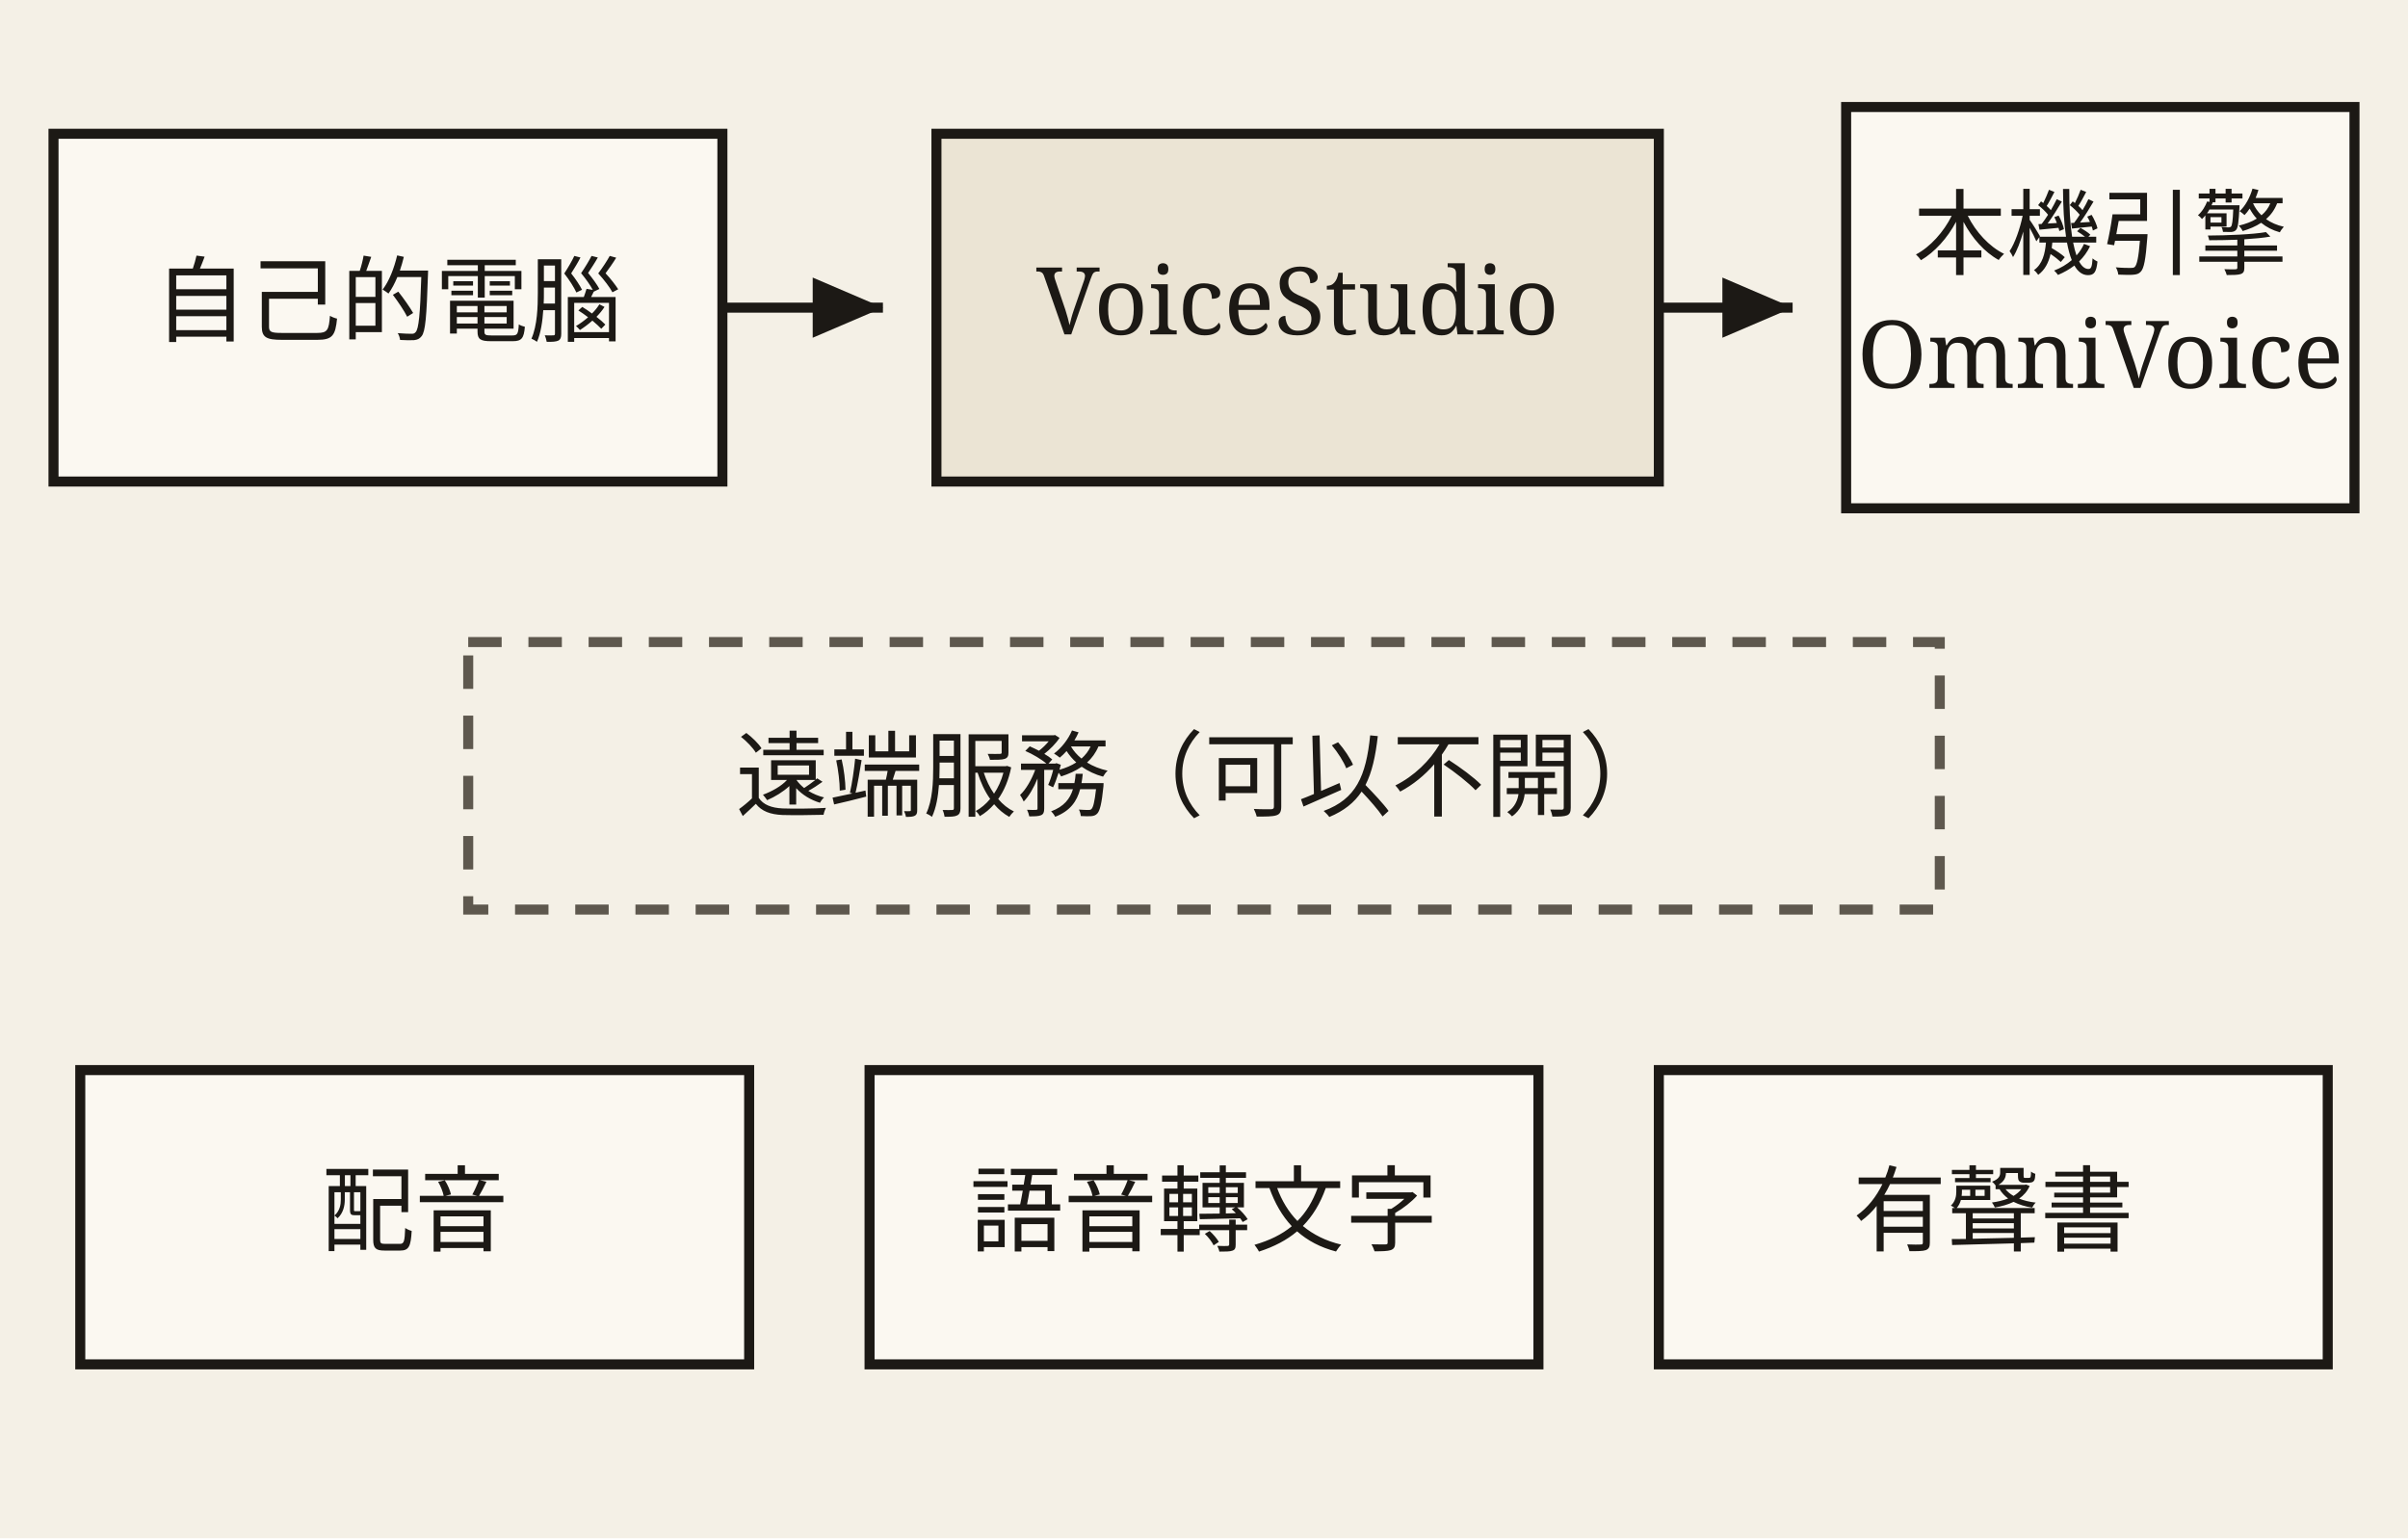
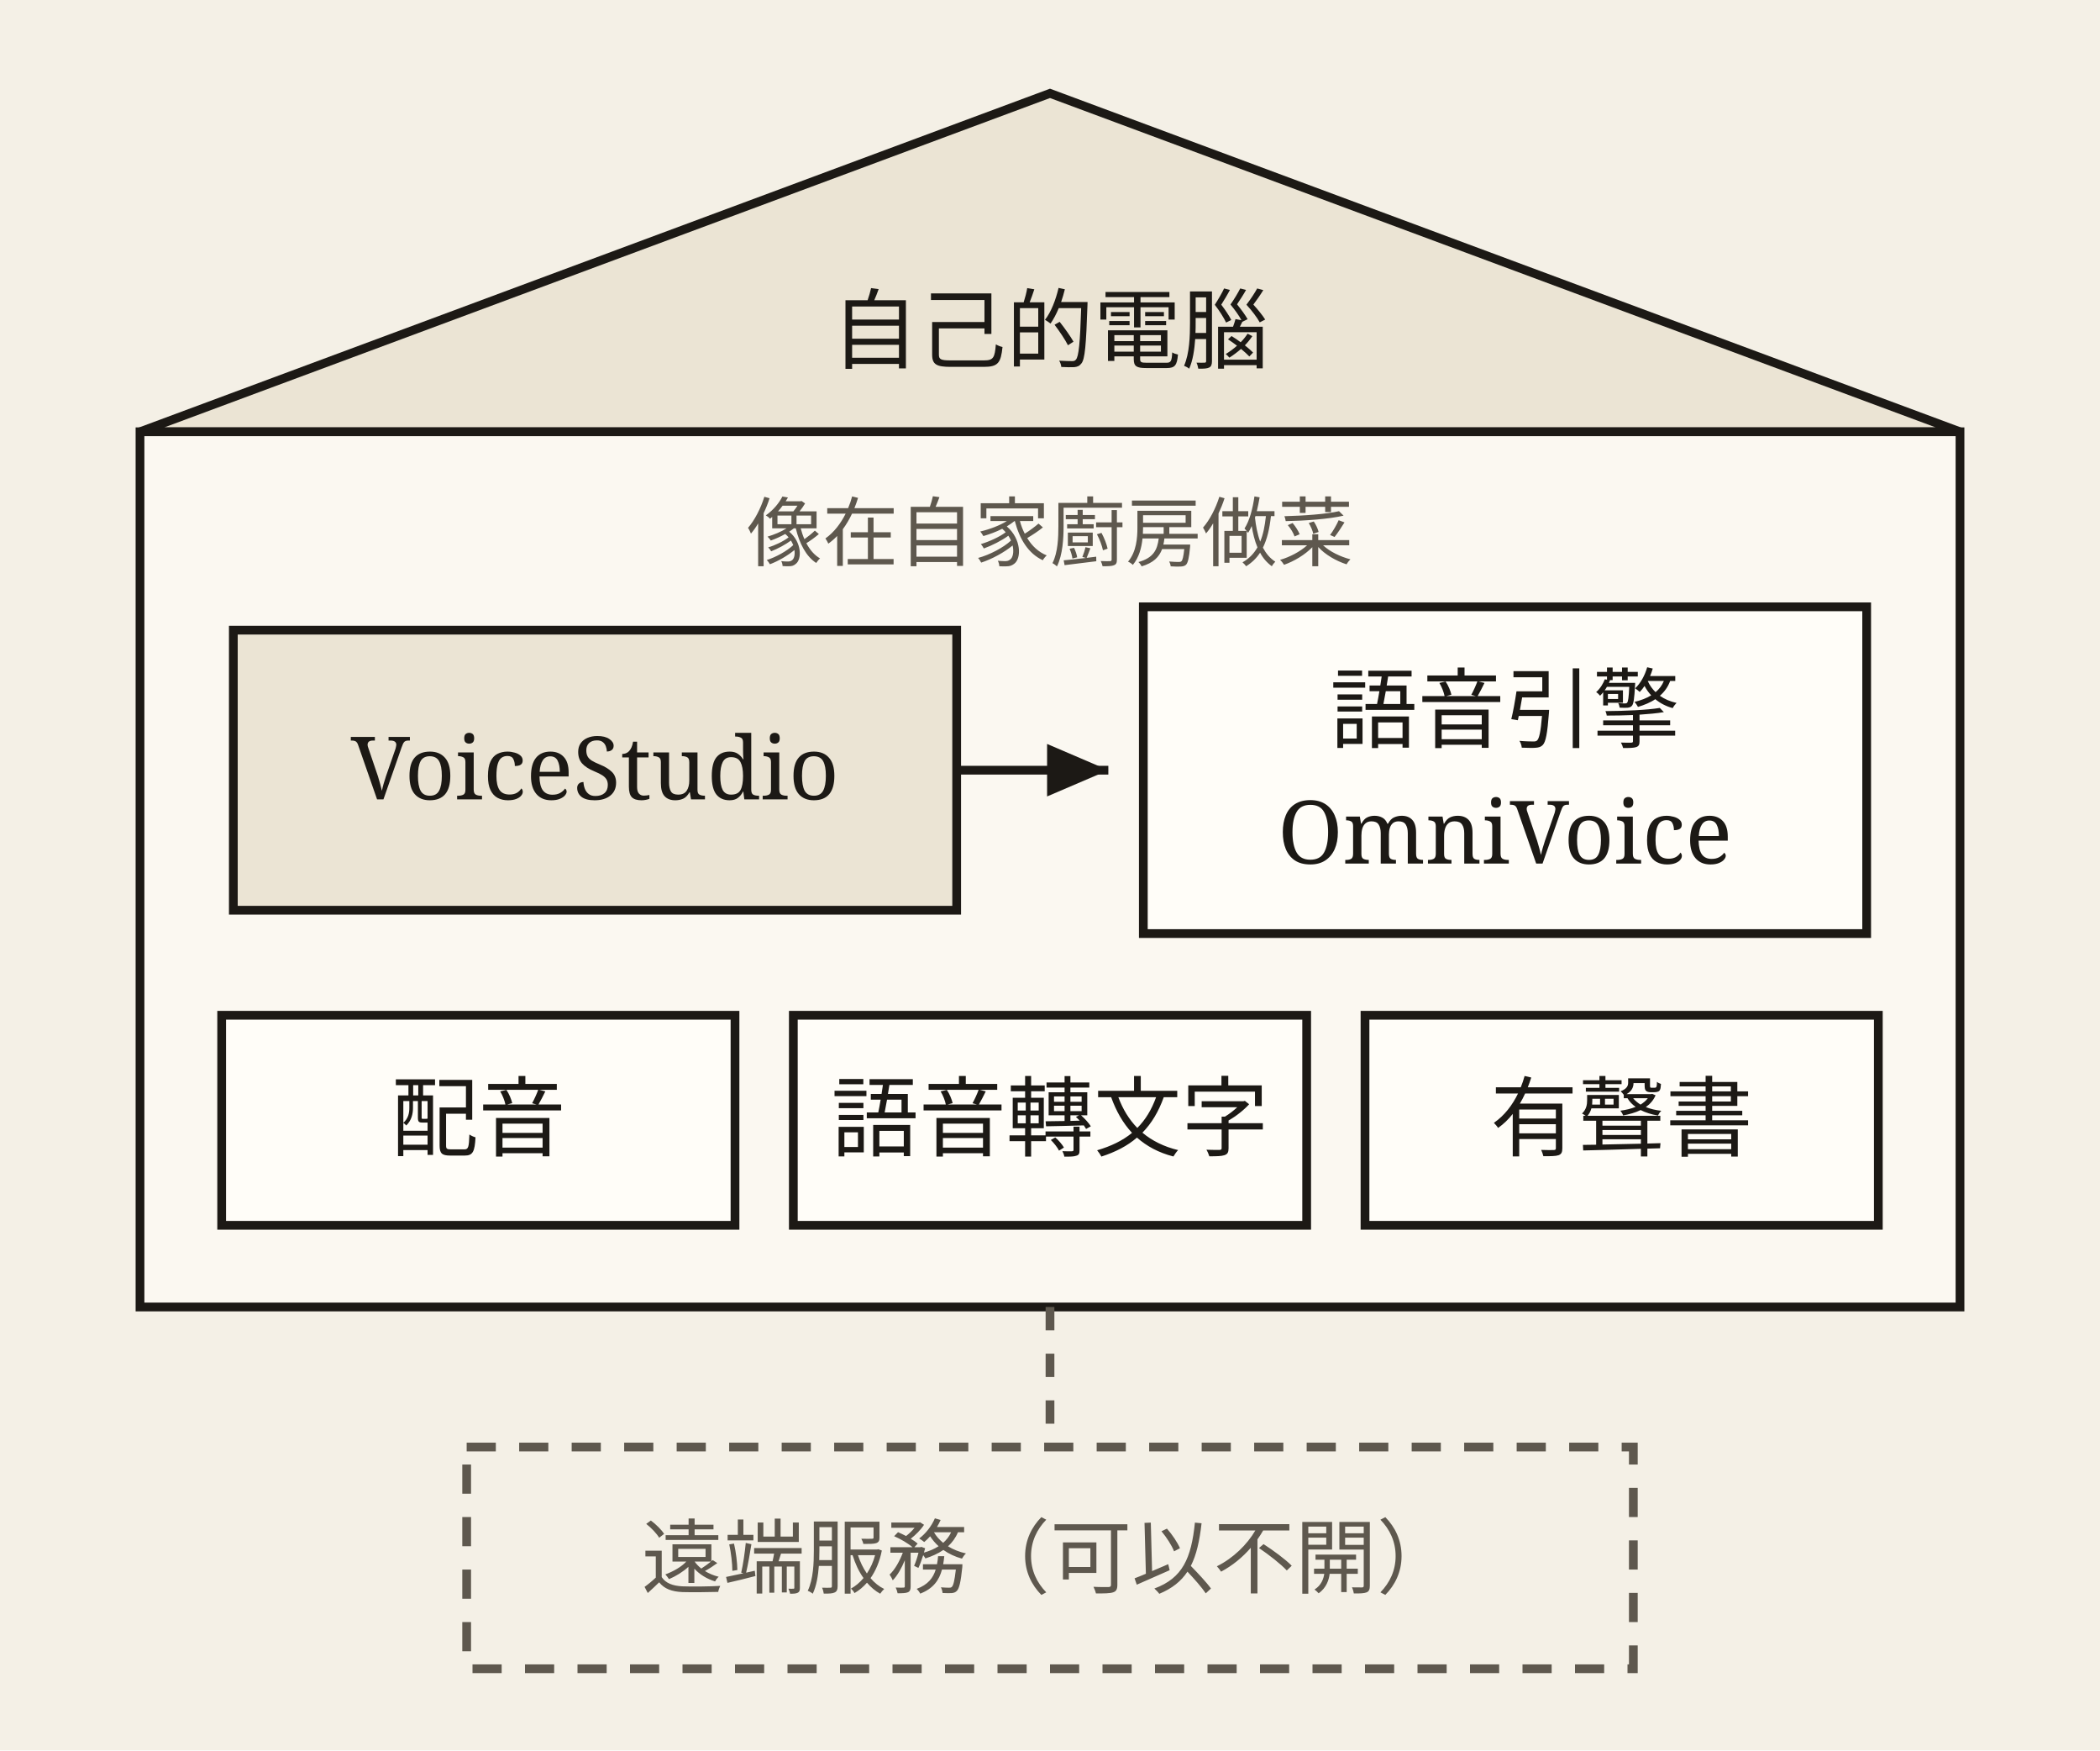
- <svg xmlns="http://www.w3.org/2000/svg" viewBox="0 0 360 230">
-   <rect width="360" height="230" fill="#f4f0e6" />
+ <svg xmlns="http://www.w3.org/2000/svg" viewBox="0 0 360 300">
+   <rect width="360" height="300" fill="#f4f0e6" />
  <style>
-     text { font-family: "Noto Serif TC", "Songti TC", "PMingLiU", "WenQuanYi Micro Hei", "Droid Sans Fallback", serif; fill: #1c1915; font-size: 14px; }
+     text { font-family: "Noto Serif TC", "Songti TC", "PMingLiU", "WenQuanYi Micro Hei", "Droid Sans Fallback", serif; fill: #1c1915; font-size: 15px; }
+     .sub { fill: #5e584e; font-size: 13px; }
  </style>
  <defs>
-     <marker id="arrow" markerWidth="8" markerHeight="8" refX="7" refY="3" orient="auto">
+     <marker id="箭頭" markerWidth="8" markerHeight="8" refX="7" refY="3" orient="auto">
      <path d="M0,0 L7,3 L0,6 Z" fill="#1c1915" />
    </marker>
  </defs>
-   <rect x="8" y="20" width="100" height="52" fill="#fbf8f1" stroke="#1c1915" stroke-width="1.5" />
-   <text x="58" y="50" text-anchor="middle">自己的電腦</text>
-   <line x1="108" y1="46" x2="132" y2="46" stroke="#1c1915" stroke-width="1.5" marker-end="url(#arrow)" />
-   <rect x="140" y="20" width="108" height="52" fill="#ebe4d4" stroke="#1c1915" stroke-width="1.5" />
-   <text x="194" y="50" text-anchor="middle">VoiceStudio</text>
-   <line x1="248" y1="46" x2="268" y2="46" stroke="#1c1915" stroke-width="1.5" marker-end="url(#arrow)" />
-   <rect x="276" y="16" width="76" height="60" fill="#fbf8f1" stroke="#1c1915" stroke-width="1.5" />
-   <text x="314" y="40" text-anchor="middle">本機引擎</text>
-   <text x="314" y="58" text-anchor="middle">OmniVoice</text>
-   <rect x="70" y="96" width="220" height="40" fill="none" stroke="#5e584e" stroke-width="1.5" stroke-dasharray="5 4" />
-   <text x="180" y="121" text-anchor="middle" fill="#5e584e">遠端服務（可以不開）</text>
-   <rect x="12" y="160" width="100" height="44" fill="#fbf8f1" stroke="#1c1915" stroke-width="1.5" />
-   <text x="62" y="186" text-anchor="middle">配音</text>
-   <rect x="130" y="160" width="100" height="44" fill="#fbf8f1" stroke="#1c1915" stroke-width="1.5" />
-   <text x="180" y="186" text-anchor="middle">語音轉文字</text>
-   <rect x="248" y="160" width="100" height="44" fill="#fbf8f1" stroke="#1c1915" stroke-width="1.5" />
-   <text x="298" y="186" text-anchor="middle">有聲書</text>
+   <polygon points="24,74 180,16 336,74" fill="#ebe4d4" stroke="#1c1915" stroke-width="1.5" />
+   <text x="180" y="62" text-anchor="middle">自己的電腦</text>
+   <rect x="24" y="74" width="312" height="150" fill="#fbf8f1" stroke="#1c1915" stroke-width="1.5" />
+   <text x="180" y="96" text-anchor="middle" class="sub">像在自家廚房做菜</text>
+   <rect x="40" y="108" width="124" height="48" fill="#ebe4d4" stroke="#1c1915" stroke-width="1.5" />
+   <text x="102" y="137" text-anchor="middle">VoiceStudio</text>
+   <line x1="164" y1="132" x2="190" y2="132" stroke="#1c1915" stroke-width="1.5" marker-end="url(#箭頭)" />
+   <rect x="196" y="104" width="124" height="56" fill="#fffdf8" stroke="#1c1915" stroke-width="1.5" />
+   <text x="258" y="127" text-anchor="middle">語音引擎</text>
+   <text x="258" y="148" text-anchor="middle">OmniVoice</text>
+   <rect x="38" y="174" width="88" height="36" fill="#fffdf8" stroke="#1c1915" stroke-width="1.5" />
+   <text x="82" y="197" text-anchor="middle">配音</text>
+   <rect x="136" y="174" width="88" height="36" fill="#fffdf8" stroke="#1c1915" stroke-width="1.5" />
+   <text x="180" y="197" text-anchor="middle">語音轉文字</text>
+   <rect x="234" y="174" width="88" height="36" fill="#fffdf8" stroke="#1c1915" stroke-width="1.5" />
+   <text x="278" y="197" text-anchor="middle">有聲書</text>
+   <line x1="180" y1="224" x2="180" y2="248" stroke="#5e584e" stroke-width="1.5" stroke-dasharray="4 4" />
+   <rect x="80" y="248" width="200" height="38" fill="none" stroke="#5e584e" stroke-width="1.5" stroke-dasharray="5 4" />
+   <text x="180" y="272" text-anchor="middle" class="sub" style="font-size:14px">遠端服務（可以不開）</text>
</svg>
